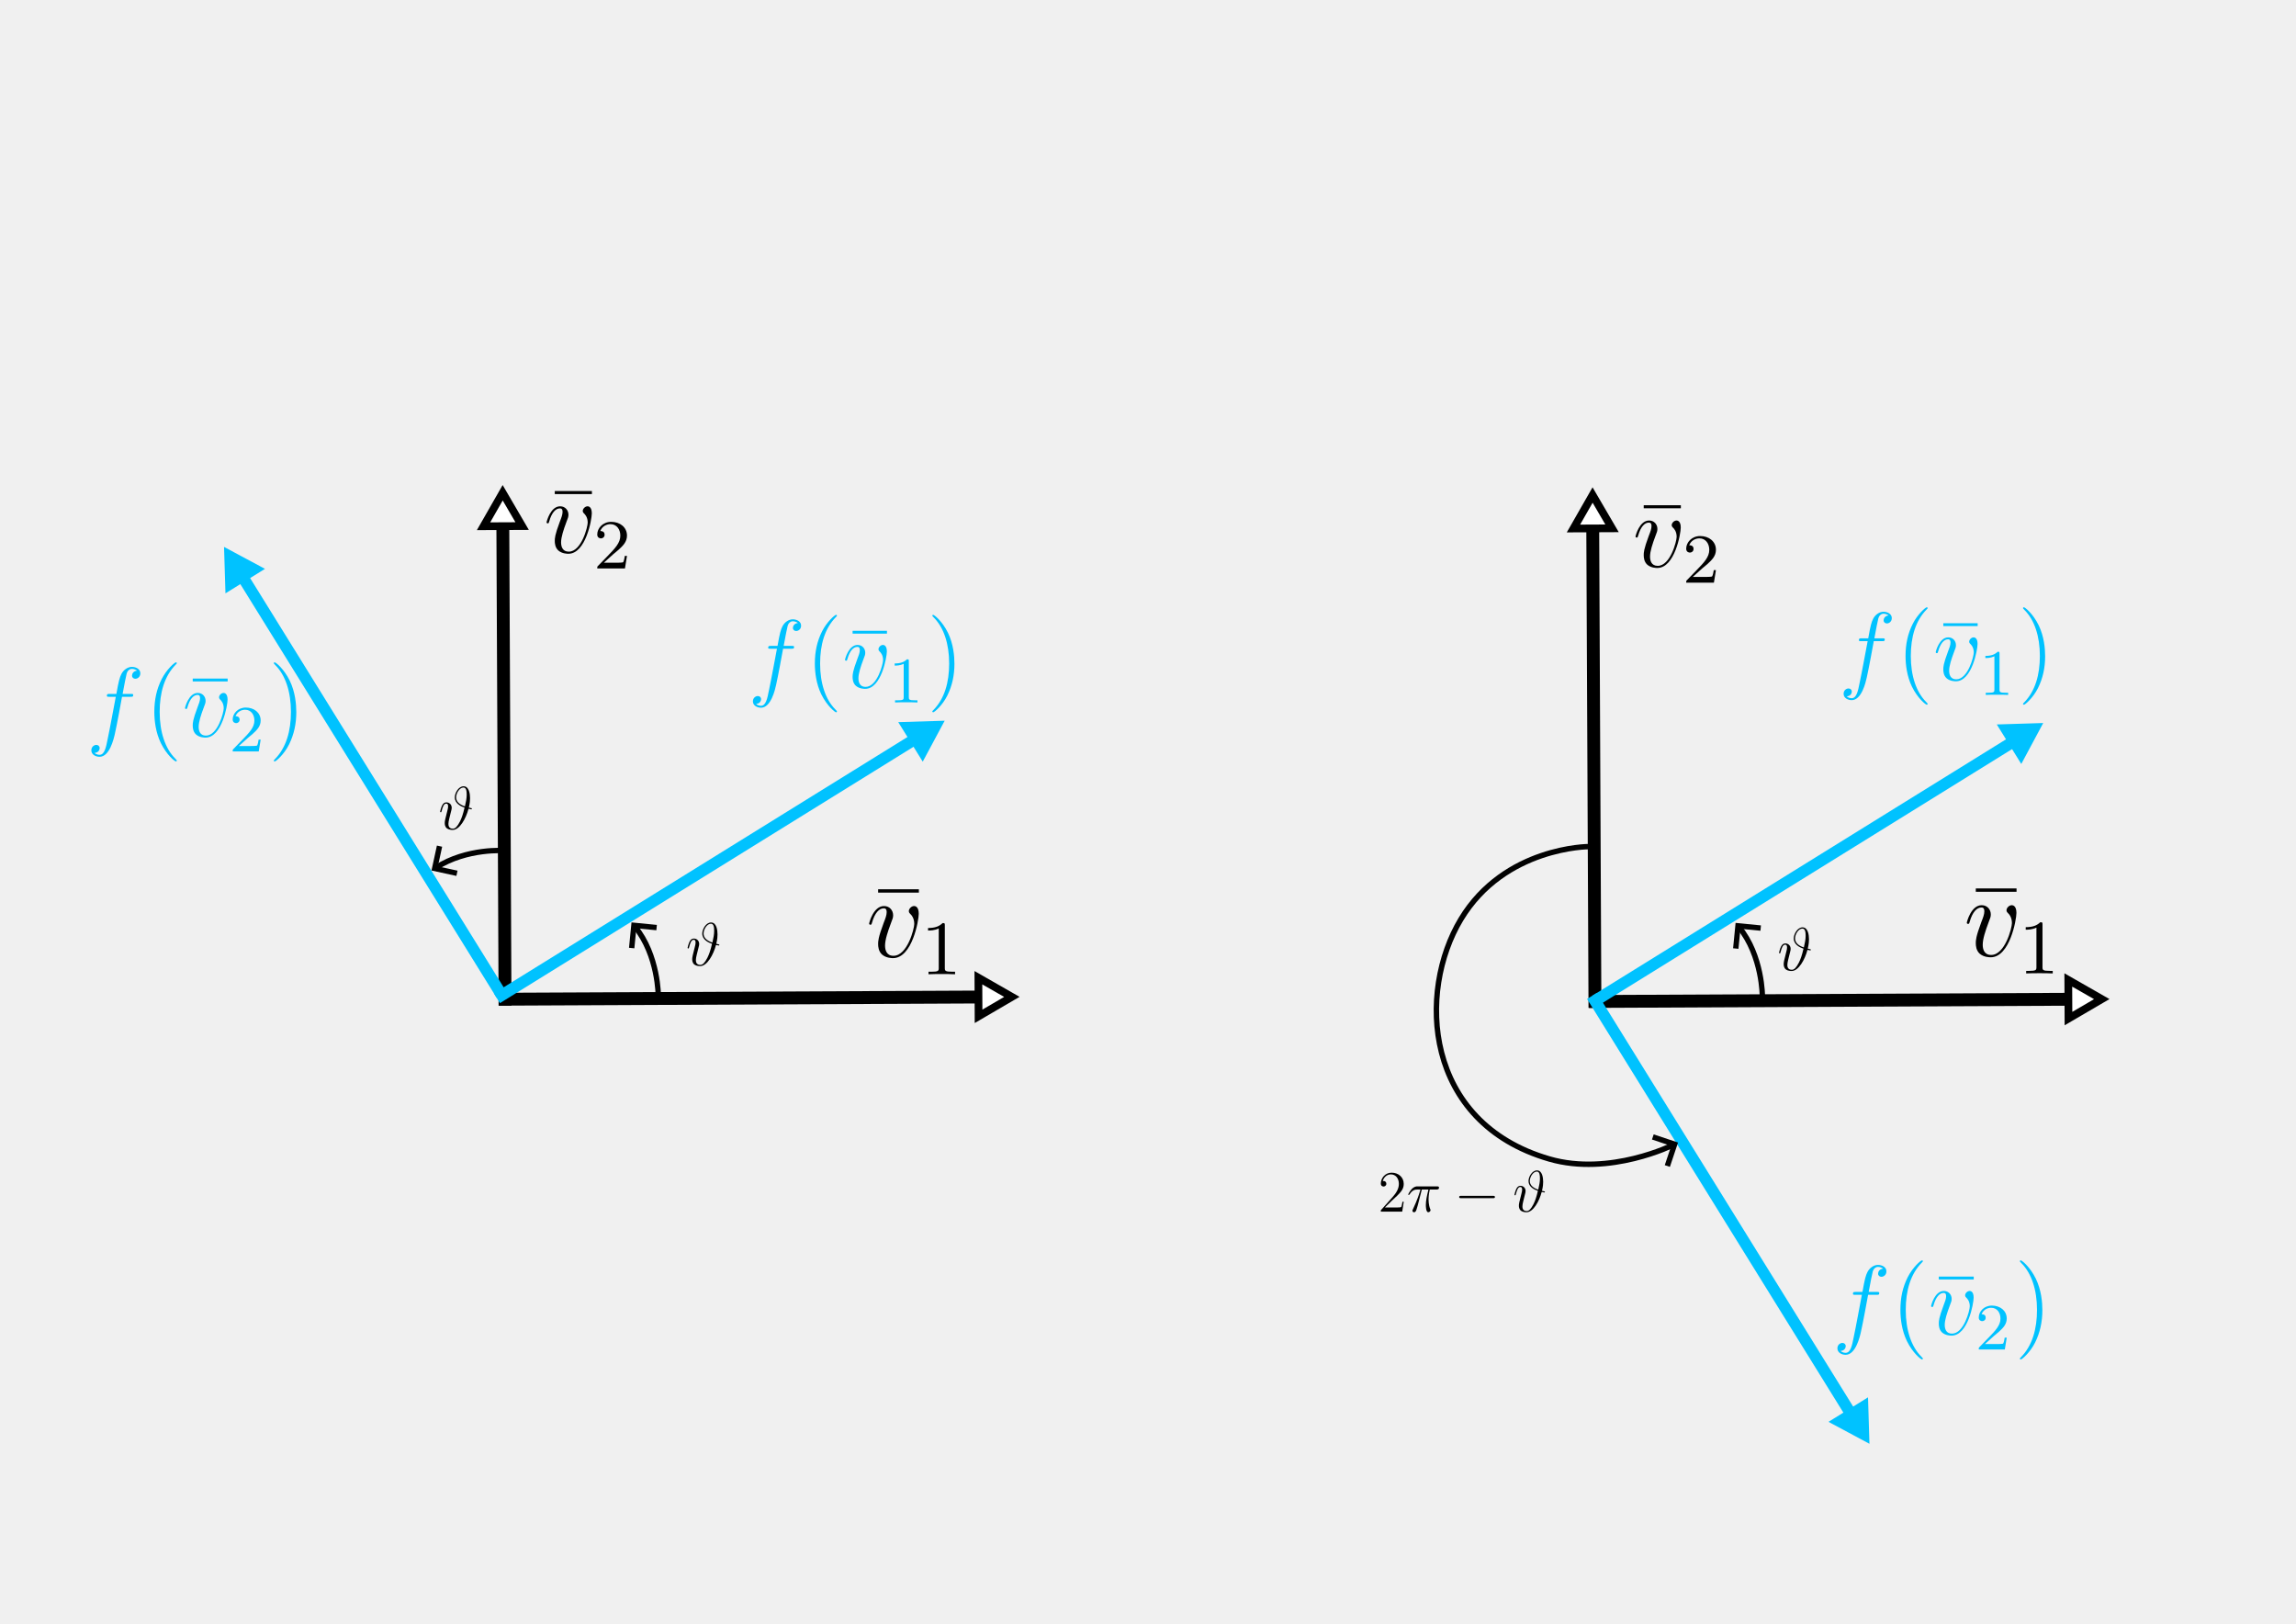
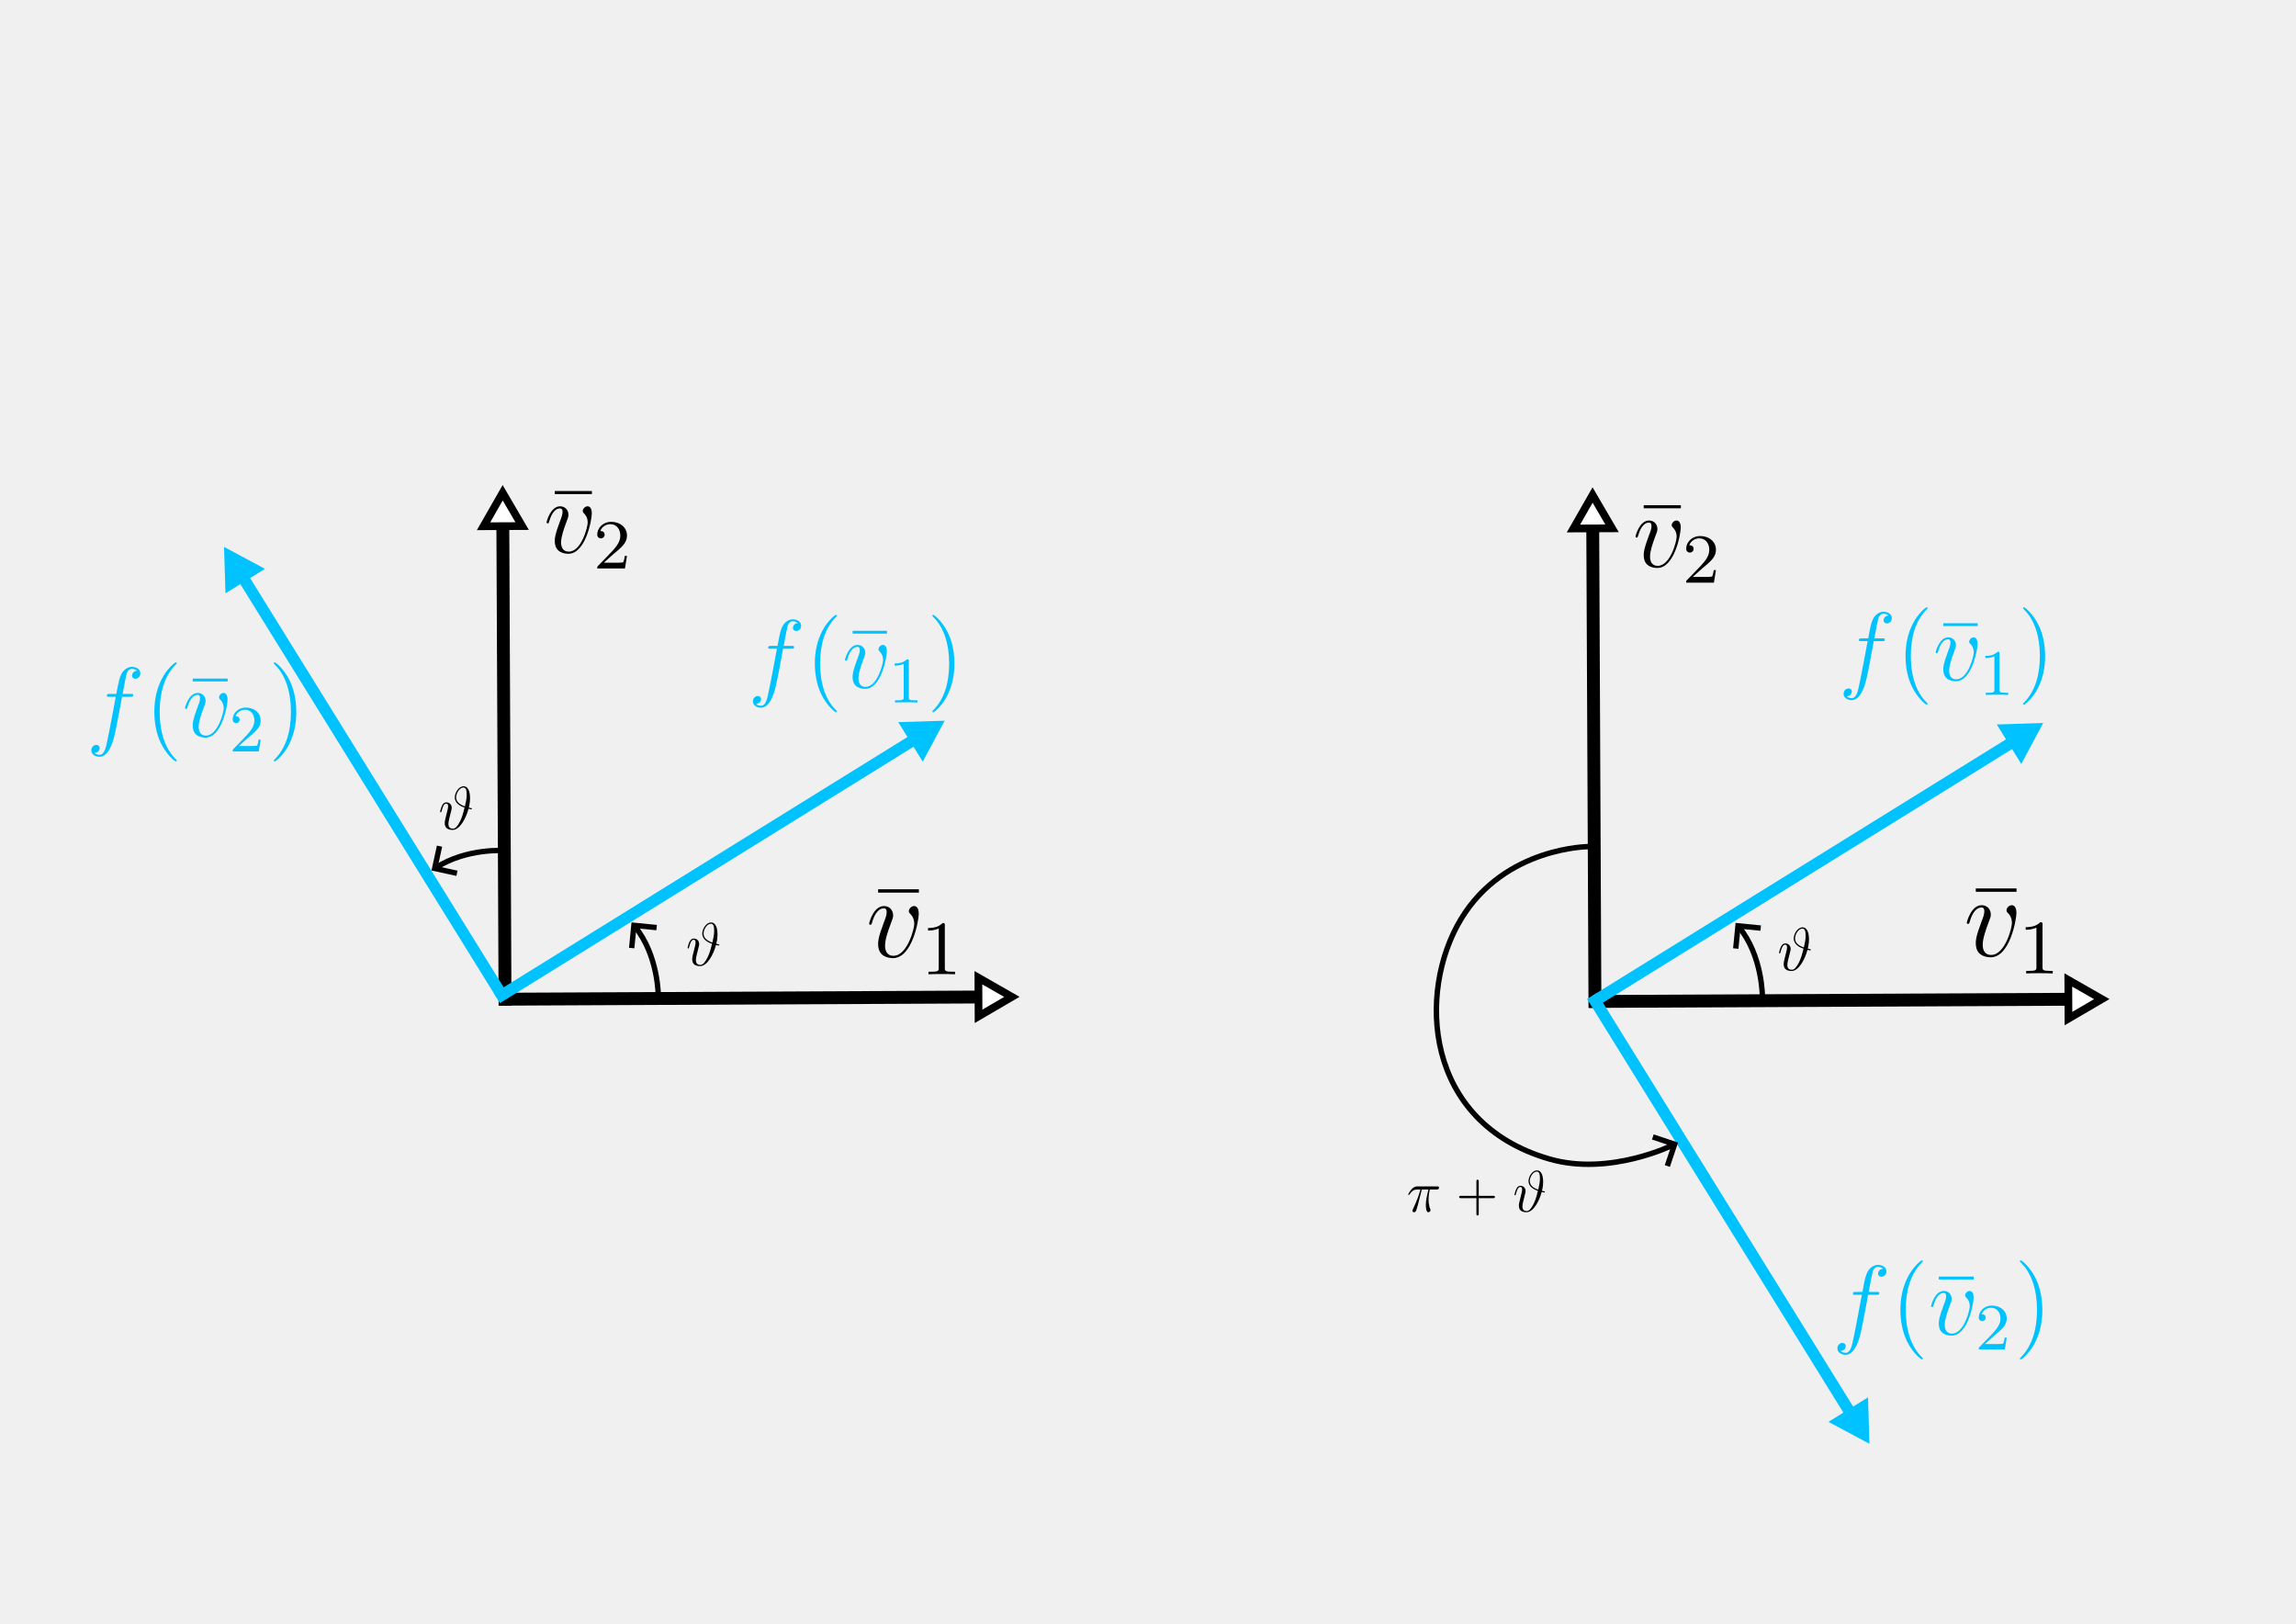
<svg xmlns="http://www.w3.org/2000/svg" xmlns:xlink="http://www.w3.org/1999/xlink" width="297mm" height="210mm" viewBox="0 0 1122.52 793.701" version="1.1" id="svg1" xml:space="preserve">
  <defs id="defs1">
    <marker style="overflow:visible" id="marker8" refX="0" refY="0" orient="auto-start-reverse" markerWidth="1" markerHeight="1" viewBox="0 0 1 1" preserveAspectRatio="xMidYMid">
      <path style="fill:none;stroke:context-stroke;stroke-width:1;stroke-linecap:butt" d="M 3,-3 0,0 3,3" transform="rotate(180,0.125,0)" id="path8" />
    </marker>
    <marker style="overflow:visible" id="marker5" refX="0" refY="0" orient="auto-start-reverse" markerWidth="1" markerHeight="1" viewBox="0 0 1 1" preserveAspectRatio="xMidYMid">
      <path style="fill:none;stroke:context-stroke;stroke-width:1;stroke-linecap:butt" d="M 3,-3 0,0 3,3" transform="rotate(180,0.125,0)" id="path5" />
    </marker>
    <marker style="overflow:visible" id="ArrowWide" refX="0" refY="0" orient="auto-start-reverse" markerWidth="1" markerHeight="1" viewBox="0 0 1 1" preserveAspectRatio="xMidYMid">
      <path style="fill:none;stroke:context-stroke;stroke-width:1;stroke-linecap:butt" d="M 3,-3 0,0 3,3" transform="rotate(180,0.125,0)" id="path1" />
    </marker>
    <marker style="overflow:visible" id="marker3-3-5-6-6-9" refX="0" refY="0" orient="auto-start-reverse" markerWidth="0.6" markerHeight="0.9" viewBox="0 0 1 1" preserveAspectRatio="xMidYMid">
      <path transform="scale(0.5)" style="fill:context-fill;fill-rule:evenodd;stroke:context-stroke;stroke-width:2" d="M 5.77,0 -2.88,5 V -5 Z" id="path3-6-3-2-1-3" />
    </marker>
    <marker style="overflow:visible" id="marker3-3-5-6-6-9-5" refX="0" refY="0" orient="auto-start-reverse" markerWidth="0.6" markerHeight="0.6" viewBox="0 0 1 1" preserveAspectRatio="xMidYMid">
      <path transform="scale(0.5)" style="fill:context-fill;fill-rule:evenodd;stroke:context-stroke;stroke-width:2" d="M 5.77,0 -2.88,5 V -5 Z" id="path3-6-3-2-1-3-6" />
    </marker>
    <marker style="overflow:visible" id="marker3-3-5-6-6-9-7" refX="0" refY="0" orient="auto-start-reverse" markerWidth="0.6" markerHeight="0.9" viewBox="0 0 1 1" preserveAspectRatio="xMidYMid">
      <path transform="scale(0.5)" style="fill:context-fill;fill-rule:evenodd;stroke:context-stroke;stroke-width:2" d="M 5.77,0 -2.88,5 V -5 Z" id="path3-6-3-2-1-3-0" />
    </marker>
    <marker style="overflow:visible" id="marker3-3-5-6-6-9-7-9" refX="0" refY="0" orient="auto-start-reverse" markerWidth="0.6" markerHeight="0.9" viewBox="0 0 1 1" preserveAspectRatio="xMidYMid">
      <path transform="scale(0.5)" style="fill:context-fill;fill-rule:evenodd;stroke:context-stroke;stroke-width:2" d="M 5.77,0 -2.88,5 V -5 Z" id="path3-6-3-2-1-3-0-2" />
    </marker>
    <marker style="overflow:visible" id="marker3-3-5-6-6-9-59" refX="0" refY="0" orient="auto-start-reverse" markerWidth="0.6" markerHeight="0.9" viewBox="0 0 1 1" preserveAspectRatio="xMidYMid">
      <path transform="scale(0.5)" style="fill:context-fill;fill-rule:evenodd;stroke:context-stroke;stroke-width:2" d="M 5.77,0 -2.88,5 V -5 Z" id="path3-6-3-2-1-3-2" />
    </marker>
    <marker style="overflow:visible" id="marker3-3-5-6-6-9-5-2" refX="0" refY="0" orient="auto-start-reverse" markerWidth="0.6" markerHeight="0.6" viewBox="0 0 1 1" preserveAspectRatio="xMidYMid">
      <path transform="scale(0.5)" style="fill:context-fill;fill-rule:evenodd;stroke:context-stroke;stroke-width:2" d="M 5.77,0 -2.88,5 V -5 Z" id="path3-6-3-2-1-3-6-8" />
    </marker>
    <marker style="overflow:visible" id="marker3-3-5-6-6-9-7-97" refX="0" refY="0" orient="auto-start-reverse" markerWidth="0.6" markerHeight="0.9" viewBox="0 0 1 1" preserveAspectRatio="xMidYMid">
      <path transform="scale(0.5)" style="fill:context-fill;fill-rule:evenodd;stroke:context-stroke;stroke-width:2" d="M 5.77,0 -2.88,5 V -5 Z" id="path3-6-3-2-1-3-0-3" />
    </marker>
    <marker style="overflow:visible" id="marker3-3-5-6-6-9-7-9-6" refX="0" refY="0" orient="auto-start-reverse" markerWidth="0.6" markerHeight="0.9" viewBox="0 0 1 1" preserveAspectRatio="xMidYMid">
      <path transform="scale(0.5)" style="fill:context-fill;fill-rule:evenodd;stroke:context-stroke;stroke-width:2" d="M 5.77,0 -2.88,5 V -5 Z" id="path3-6-3-2-1-3-0-2-1" />
    </marker>
    <marker style="overflow:visible" id="ArrowWide-2" refX="0" refY="0" orient="auto-start-reverse" markerWidth="1" markerHeight="1" viewBox="0 0 1 1" preserveAspectRatio="xMidYMid">
      <path style="fill:none;stroke:context-stroke;stroke-width:1;stroke-linecap:butt" d="M 3,-3 0,0 3,3" transform="rotate(180,0.125,0)" id="path1-9" />
    </marker>
    <path id="g1-49" d="m 2.503,-5.077 c 0,-0.215 -0.016,-0.223 -0.231,-0.223 -0.327,0.319 -0.749,0.51 -1.506,0.51 v 0.263 c 0.215,0 0.646,0 1.108,-0.215 v 4.089 c 0,0.295 -0.024,0.391 -0.781,0.391 H 0.813 V 0 c 0.327,-0.024 1.012,-0.024 1.371,-0.024 0.359,0 1.052,0 1.379,0.024 V -0.263 H 3.284 c -0.757,0 -0.781,-0.096 -0.781,-0.391 z" />
    <path id="g0-118" d="m 5.464,-4.471 c 0,-0.753 -0.383,-0.801 -0.478,-0.801 -0.287,0 -0.55,0.287 -0.55,0.526 0,0.143 0.084,0.227 0.132,0.275 0.12,0.108 0.43,0.43 0.43,1.052 0,0.502 -0.717,3.3 -2.152,3.3 -0.729,0 -0.873,-0.61 -0.873,-1.052 0,-0.598 0.275,-1.435 0.598,-2.295 0.191,-0.49 0.239,-0.61 0.239,-0.849 0,-0.502 -0.359,-0.956 -0.944,-0.956 -1.1,0 -1.542,1.733 -1.542,1.829 0,0.048 0.048,0.108 0.132,0.108 0.108,0 0.12,-0.048 0.167,-0.215 0.287,-1.028 0.753,-1.482 1.207,-1.482 0.108,0 0.311,0 0.311,0.395 0,0.311 -0.132,0.658 -0.311,1.112 -0.574,1.53 -0.574,1.901 -0.574,2.188 0,0.263 0.036,0.753 0.406,1.088 0.43,0.371 1.028,0.371 1.136,0.371 1.985,0 2.666,-3.909 2.666,-4.591 z" />
    <path id="g2-22" d="m 5.033,-6.659 v -0.347 H 0.813 v 0.347 z" />
    <path id="g1-49-1" d="m 2.503,-5.077 c 0,-0.215 -0.016,-0.223 -0.231,-0.223 -0.327,0.319 -0.749,0.51 -1.506,0.51 v 0.263 c 0.215,0 0.646,0 1.108,-0.215 v 4.089 c 0,0.295 -0.024,0.391 -0.781,0.391 H 0.813 V 0 c 0.327,-0.024 1.012,-0.024 1.371,-0.024 0.359,0 1.052,0 1.379,0.024 V -0.263 H 3.284 c -0.757,0 -0.781,-0.096 -0.781,-0.391 z" />
    <path id="g2-22-5" d="m 5.033,-6.659 v -0.347 H 0.813 v 0.347 z" />
    <path id="g2-40" d="m 3.885,2.905 c 0,-0.036 0,-0.06 -0.203,-0.263 C 2.487,1.435 1.817,-0.538 1.817,-2.977 c 0,-2.319 0.562,-4.316 1.949,-5.727 0.12,-0.108 0.12,-0.132 0.12,-0.167 0,-0.072 -0.06,-0.096 -0.108,-0.096 -0.155,0 -1.136,0.861 -1.722,2.032 -0.61,1.207 -0.885,2.487 -0.885,3.957 0,1.064 0.167,2.487 0.789,3.766 0.705,1.435 1.686,2.212 1.817,2.212 0.048,0 0.108,-0.024 0.108,-0.096 z" />
    <path id="g2-41" d="m 3.371,-2.977 c 0,-0.909 -0.12,-2.391 -0.789,-3.778 -0.705,-1.435 -1.686,-2.212 -1.817,-2.212 -0.048,0 -0.108,0.024 -0.108,0.096 0,0.036 0,0.06 0.203,0.263 1.196,1.207 1.865,3.18 1.865,5.619 0,2.319 -0.562,4.316 -1.949,5.727 C 0.658,2.845 0.658,2.869 0.658,2.905 c 0,0.072 0.06,0.096 0.108,0.096 0.155,0 1.136,-0.861 1.722,-2.032 0.61,-1.219 0.885,-2.511 0.885,-3.945 z" />
    <path id="g0-102" d="m 5.332,-4.806 c 0.239,0 0.335,0 0.335,-0.227 0,-0.12 -0.096,-0.12 -0.311,-0.12 H 4.388 c 0.227,-1.231 0.395,-2.08 0.49,-2.463 0.072,-0.287 0.323,-0.562 0.634,-0.562 0.251,0 0.502,0.108 0.622,0.215 -0.466,0.048 -0.61,0.395 -0.61,0.598 0,0.239 0.179,0.383 0.406,0.383 0.239,0 0.598,-0.203 0.598,-0.658 0,-0.502 -0.502,-0.777 -1.028,-0.777 -0.514,0 -1.016,0.383 -1.255,0.849 -0.215,0.418 -0.335,0.849 -0.61,2.415 H 2.833 c -0.227,0 -0.347,0 -0.347,0.215 0,0.132 0.072,0.132 0.311,0.132 H 3.563 c -0.215,1.112 -0.705,3.814 -0.98,5.093 -0.203,1.04 -0.383,1.913 -0.98,1.913 -0.036,0 -0.383,0 -0.598,-0.227 C 1.614,1.925 1.614,1.399 1.614,1.387 c 0,-0.239 -0.179,-0.383 -0.406,-0.383 -0.239,0 -0.598,0.203 -0.598,0.658 0,0.514 0.526,0.777 0.992,0.777 1.219,0 1.722,-2.188 1.853,-2.786 0.215,-0.921 0.801,-4.101 0.861,-4.459 z" />
    <path id="g0-118-5" d="m 5.464,-4.471 c 0,-0.753 -0.383,-0.801 -0.478,-0.801 -0.287,0 -0.55,0.287 -0.55,0.526 0,0.143 0.084,0.227 0.132,0.275 0.12,0.108 0.43,0.43 0.43,1.052 0,0.502 -0.717,3.3 -2.152,3.3 -0.729,0 -0.873,-0.61 -0.873,-1.052 0,-0.598 0.275,-1.435 0.598,-2.295 0.191,-0.49 0.239,-0.61 0.239,-0.849 0,-0.502 -0.359,-0.956 -0.944,-0.956 -1.1,0 -1.542,1.733 -1.542,1.829 0,0.048 0.048,0.108 0.132,0.108 0.108,0 0.12,-0.048 0.167,-0.215 0.287,-1.028 0.753,-1.482 1.207,-1.482 0.108,0 0.311,0 0.311,0.395 0,0.311 -0.132,0.658 -0.311,1.112 -0.574,1.53 -0.574,1.901 -0.574,2.188 0,0.263 0.036,0.753 0.406,1.088 0.43,0.371 1.028,0.371 1.136,0.371 1.985,0 2.666,-3.909 2.666,-4.591 z" />
    <path id="g1-50" d="m 2.248,-1.626 c 0.128,-0.12 0.462,-0.383 0.59,-0.494 0.494,-0.454 0.964,-0.893 0.964,-1.618 0,-0.948 -0.797,-1.562 -1.793,-1.562 -0.956,0 -1.586,0.725 -1.586,1.435 0,0.391 0.311,0.446 0.422,0.446 0.167,0 0.414,-0.12 0.414,-0.422 0,-0.414 -0.399,-0.414 -0.494,-0.414 0.231,-0.582 0.765,-0.781 1.156,-0.781 0.741,0 1.124,0.63 1.124,1.299 0,0.829 -0.582,1.435 -1.522,2.399 L 0.518,-0.303 C 0.422,-0.215 0.422,-0.199 0.422,0 H 3.571 L 3.802,-1.427 H 3.555 c -0.024,0.159 -0.088,0.558 -0.183,0.709 -0.048,0.064 -0.654,0.064 -0.781,0.064 h -1.419 z" />
    <path id="g2-22-9" d="m 5.033,-6.659 v -0.347 H 0.813 v 0.347 z" />
    <path id="g2-40-3" d="m 3.885,2.905 c 0,-0.036 0,-0.06 -0.203,-0.263 C 2.487,1.435 1.817,-0.538 1.817,-2.977 c 0,-2.319 0.562,-4.316 1.949,-5.727 0.12,-0.108 0.12,-0.132 0.12,-0.167 0,-0.072 -0.06,-0.096 -0.108,-0.096 -0.155,0 -1.136,0.861 -1.722,2.032 -0.61,1.207 -0.885,2.487 -0.885,3.957 0,1.064 0.167,2.487 0.789,3.766 0.705,1.435 1.686,2.212 1.817,2.212 0.048,0 0.108,-0.024 0.108,-0.096 z" />
    <path id="g2-41-7" d="m 3.371,-2.977 c 0,-0.909 -0.12,-2.391 -0.789,-3.778 -0.705,-1.435 -1.686,-2.212 -1.817,-2.212 -0.048,0 -0.108,0.024 -0.108,0.096 0,0.036 0,0.06 0.203,0.263 1.196,1.207 1.865,3.18 1.865,5.619 0,2.319 -0.562,4.316 -1.949,5.727 C 0.658,2.845 0.658,2.869 0.658,2.905 c 0,0.072 0.06,0.096 0.108,0.096 0.155,0 1.136,-0.861 1.722,-2.032 0.61,-1.219 0.885,-2.511 0.885,-3.945 z" />
    <path id="g0-102-4" d="m 5.332,-4.806 c 0.239,0 0.335,0 0.335,-0.227 0,-0.12 -0.096,-0.12 -0.311,-0.12 H 4.388 c 0.227,-1.231 0.395,-2.08 0.49,-2.463 0.072,-0.287 0.323,-0.562 0.634,-0.562 0.251,0 0.502,0.108 0.622,0.215 -0.466,0.048 -0.61,0.395 -0.61,0.598 0,0.239 0.179,0.383 0.406,0.383 0.239,0 0.598,-0.203 0.598,-0.658 0,-0.502 -0.502,-0.777 -1.028,-0.777 -0.514,0 -1.016,0.383 -1.255,0.849 -0.215,0.418 -0.335,0.849 -0.61,2.415 H 2.833 c -0.227,0 -0.347,0 -0.347,0.215 0,0.132 0.072,0.132 0.311,0.132 H 3.563 c -0.215,1.112 -0.705,3.814 -0.98,5.093 -0.203,1.04 -0.383,1.913 -0.98,1.913 -0.036,0 -0.383,0 -0.598,-0.227 C 1.614,1.925 1.614,1.399 1.614,1.387 c 0,-0.239 -0.179,-0.383 -0.406,-0.383 -0.239,0 -0.598,0.203 -0.598,0.658 0,0.514 0.526,0.777 0.992,0.777 1.219,0 1.722,-2.188 1.853,-2.786 0.215,-0.921 0.801,-4.101 0.861,-4.459 z" />
    <path id="g0-118-52" d="m 5.464,-4.471 c 0,-0.753 -0.383,-0.801 -0.478,-0.801 -0.287,0 -0.55,0.287 -0.55,0.526 0,0.143 0.084,0.227 0.132,0.275 0.12,0.108 0.43,0.43 0.43,1.052 0,0.502 -0.717,3.3 -2.152,3.3 -0.729,0 -0.873,-0.61 -0.873,-1.052 0,-0.598 0.275,-1.435 0.598,-2.295 0.191,-0.49 0.239,-0.61 0.239,-0.849 0,-0.502 -0.359,-0.956 -0.944,-0.956 -1.1,0 -1.542,1.733 -1.542,1.829 0,0.048 0.048,0.108 0.132,0.108 0.108,0 0.12,-0.048 0.167,-0.215 0.287,-1.028 0.753,-1.482 1.207,-1.482 0.108,0 0.311,0 0.311,0.395 0,0.311 -0.132,0.658 -0.311,1.112 -0.574,1.53 -0.574,1.901 -0.574,2.188 0,0.263 0.036,0.753 0.406,1.088 0.43,0.371 1.028,0.371 1.136,0.371 1.985,0 2.666,-3.909 2.666,-4.591 z" />
    <path id="g1-50-8" d="m 2.248,-1.626 c 0.128,-0.12 0.462,-0.383 0.59,-0.494 0.494,-0.454 0.964,-0.893 0.964,-1.618 0,-0.948 -0.797,-1.562 -1.793,-1.562 -0.956,0 -1.586,0.725 -1.586,1.435 0,0.391 0.311,0.446 0.422,0.446 0.167,0 0.414,-0.12 0.414,-0.422 0,-0.414 -0.399,-0.414 -0.494,-0.414 0.231,-0.582 0.765,-0.781 1.156,-0.781 0.741,0 1.124,0.63 1.124,1.299 0,0.829 -0.582,1.435 -1.522,2.399 L 0.518,-0.303 C 0.422,-0.215 0.422,-0.199 0.422,0 H 3.571 L 3.802,-1.427 H 3.555 c -0.024,0.159 -0.088,0.558 -0.183,0.709 -0.048,0.064 -0.654,0.064 -0.781,0.064 h -1.419 z" />
    <path id="g0-118-6" d="m 5.464,-4.471 c 0,-0.753 -0.383,-0.801 -0.478,-0.801 -0.287,0 -0.55,0.287 -0.55,0.526 0,0.143 0.084,0.227 0.132,0.275 0.12,0.108 0.43,0.43 0.43,1.052 0,0.502 -0.717,3.3 -2.152,3.3 -0.729,0 -0.873,-0.61 -0.873,-1.052 0,-0.598 0.275,-1.435 0.598,-2.295 0.191,-0.49 0.239,-0.61 0.239,-0.849 0,-0.502 -0.359,-0.956 -0.944,-0.956 -1.1,0 -1.542,1.733 -1.542,1.829 0,0.048 0.048,0.108 0.132,0.108 0.108,0 0.12,-0.048 0.167,-0.215 0.287,-1.028 0.753,-1.482 1.207,-1.482 0.108,0 0.311,0 0.311,0.395 0,0.311 -0.132,0.658 -0.311,1.112 -0.574,1.53 -0.574,1.901 -0.574,2.188 0,0.263 0.036,0.753 0.406,1.088 0.43,0.371 1.028,0.371 1.136,0.371 1.985,0 2.666,-3.909 2.666,-4.591 z" />
    <path id="g2-22-8" d="m 5.033,-6.659 v -0.347 H 0.813 v 0.347 z" />
    <path id="g0-35" d="m 5.942,-4.256 c 0.215,-0.921 0.239,-1.423 0.239,-1.829 0,-0.825 -0.179,-2.331 -1.267,-2.331 -0.98,0 -1.722,1.291 -1.722,2.176 0,1.184 1.184,1.757 1.913,1.997 -0.311,1.339 -0.562,2.032 -0.897,2.714 -0.502,0.968 -0.909,1.411 -1.387,1.411 -0.861,0 -0.873,-0.717 -0.873,-0.956 0,-0.275 0.06,-0.562 0.155,-0.98 0.072,-0.299 0.143,-0.562 0.227,-0.921 0.108,-0.406 0.048,-0.155 0.143,-0.574 0.06,-0.215 0.12,-0.454 0.12,-0.646 0,-0.729 -0.55,-1.076 -1.04,-1.076 -0.347,0 -0.622,0.167 -0.849,0.622 -0.215,0.43 -0.383,1.16 -0.383,1.207 0,0.048 0.048,0.108 0.132,0.108 0.096,0 0.108,-0.012 0.179,-0.287 0.179,-0.705 0.406,-1.411 0.885,-1.411 0.275,0 0.371,0.191 0.371,0.55 0,0.263 -0.048,0.442 -0.132,0.777 -0.06,0.263 -0.167,0.669 -0.215,0.873 l -0.215,0.873 c -0.096,0.418 -0.096,0.586 -0.096,0.741 0,0.167 0,0.705 0.43,1.04 0.395,0.287 0.933,0.299 1.124,0.299 1.375,0 2.618,-2.271 3.096,-4.136 0.275,0.06 0.49,0.108 0.55,0.108 0.072,0 0.108,-0.084 0.108,-0.132 0,-0.084 -0.084,-0.096 -0.263,-0.132 z M 5.177,-4.483 c -1.112,-0.371 -1.722,-0.968 -1.722,-1.769 0,-0.777 0.634,-1.925 1.435,-1.925 0.574,0 0.634,0.753 0.634,1.423 0,0.693 -0.132,1.315 -0.347,2.271 z" />
    <path id="g1-25" d="m 3.096,-4.507 h 1.351 c -0.323,1.339 -0.526,2.212 -0.526,3.168 0,0.167 0,1.459 0.49,1.459 0.251,0 0.466,-0.227 0.466,-0.43 0,-0.06 0,-0.084 -0.084,-0.263 -0.323,-0.825 -0.323,-1.853 -0.323,-1.937 0,-0.072 0,-0.921 0.251,-1.997 H 6.061 c 0.155,0 0.55,0 0.55,-0.383 0,-0.263 -0.227,-0.263 -0.442,-0.263 H 2.236 c -0.275,0 -0.681,0 -1.231,0.586 -0.311,0.347 -0.693,0.98 -0.693,1.052 0,0.072 0.06,0.096 0.132,0.096 0.084,0 0.096,-0.036 0.155,-0.108 0.622,-0.98 1.243,-0.98 1.542,-0.98 H 2.821 c -0.263,0.897 -0.562,1.937 -1.542,4.029 -0.096,0.191 -0.096,0.215 -0.096,0.287 0,0.251 0.215,0.311 0.323,0.311 0.347,0 0.442,-0.311 0.586,-0.813 0.191,-0.61 0.191,-0.634 0.311,-1.112 z" />
    <path id="g1-35" d="m 5.942,-4.256 c 0.215,-0.921 0.239,-1.423 0.239,-1.829 0,-0.825 -0.179,-2.331 -1.267,-2.331 -0.98,0 -1.722,1.291 -1.722,2.176 0,1.184 1.184,1.757 1.913,1.997 -0.311,1.339 -0.562,2.032 -0.897,2.714 -0.502,0.968 -0.909,1.411 -1.387,1.411 -0.861,0 -0.873,-0.717 -0.873,-0.956 0,-0.275 0.06,-0.562 0.155,-0.98 0.072,-0.299 0.143,-0.562 0.227,-0.921 0.108,-0.406 0.048,-0.155 0.143,-0.574 0.06,-0.215 0.12,-0.454 0.12,-0.646 0,-0.729 -0.55,-1.076 -1.04,-1.076 -0.347,0 -0.622,0.167 -0.849,0.622 -0.215,0.43 -0.383,1.16 -0.383,1.207 0,0.048 0.048,0.108 0.132,0.108 0.096,0 0.108,-0.012 0.179,-0.287 0.179,-0.705 0.406,-1.411 0.885,-1.411 0.275,0 0.371,0.191 0.371,0.55 0,0.263 -0.048,0.442 -0.132,0.777 -0.06,0.263 -0.167,0.669 -0.215,0.873 l -0.215,0.873 c -0.096,0.418 -0.096,0.586 -0.096,0.741 0,0.167 0,0.705 0.43,1.04 0.395,0.287 0.933,0.299 1.124,0.299 1.375,0 2.618,-2.271 3.096,-4.136 0.275,0.06 0.49,0.108 0.55,0.108 0.072,0 0.108,-0.084 0.108,-0.132 0,-0.084 -0.084,-0.096 -0.263,-0.132 z M 5.177,-4.483 c -1.112,-0.371 -1.722,-0.968 -1.722,-1.769 0,-0.777 0.634,-1.925 1.435,-1.925 0.574,0 0.634,0.753 0.634,1.423 0,0.693 -0.132,1.315 -0.347,2.271 z" />
    <path id="g0-0" d="m 7.878,-2.75 c 0.203,0 0.418,0 0.418,-0.239 0,-0.239 -0.215,-0.239 -0.418,-0.239 H 1.411 c -0.203,0 -0.418,0 -0.418,0.239 0,0.239 0.215,0.239 0.418,0.239 z" />
-     <path id="g2-50" d="M 5.26,-2.008 H 4.997 C 4.961,-1.805 4.866,-1.148 4.746,-0.956 4.663,-0.849 3.981,-0.849 3.622,-0.849 H 1.411 c 0.323,-0.275 1.052,-1.04 1.363,-1.327 1.817,-1.674 2.487,-2.295 2.487,-3.479 0,-1.375 -1.088,-2.295 -2.475,-2.295 -1.387,0 -2.2,1.184 -2.2,2.212 0,0.61 0.526,0.61 0.562,0.61 0.251,0 0.562,-0.179 0.562,-0.562 0,-0.335 -0.227,-0.562 -0.562,-0.562 -0.108,0 -0.132,0 -0.167,0.012 0.227,-0.813 0.873,-1.363 1.65,-1.363 1.016,0 1.638,0.849 1.638,1.949 0,1.016 -0.586,1.901 -1.267,2.666 L 0.586,-0.287 V 0 H 4.949 Z" />
  </defs>
  <g id="layer1">
    <path style="fill:#ffffff;fill-opacity:1;stroke:#000000;stroke-width:6.291;stroke-miterlimit:4;stroke-dasharray:none;stroke-dashoffset:0;stroke-opacity:1;marker-end:url(#marker3-3-5-6-6-9)" d="m 244,488.441 239.814,-1.102" id="path2-7-5-9-2-1" />
    <path style="fill:#ffffff;fill-opacity:1;stroke:#000000;stroke-width:6.291;stroke-miterlimit:4;stroke-dasharray:none;stroke-dashoffset:0;stroke-opacity:1;marker-end:url(#marker3-3-5-6-6-9-5)" d="M 246.914,491.577 245.813,251.763" id="path2-7-5-9-2-1-9" />
    <path style="fill:#00c2ff;fill-opacity:1;stroke:#00c2ff;stroke-width:5.626;stroke-miterlimit:4;stroke-dasharray:none;stroke-dashoffset:0;stroke-opacity:1;marker-end:url(#marker3-3-5-6-6-9-7)" d="M 242.929,487.967 450.711,359.206" id="path2-7-5-9-2-1-3" />
    <path style="fill:#00c2ff;fill-opacity:1;stroke:#00c2ff;stroke-width:5.626;stroke-miterlimit:4;stroke-dasharray:none;stroke-dashoffset:0;stroke-opacity:1;marker-end:url(#marker3-3-5-6-6-9-7-9)" d="M 245.203,486.269 116.442,278.486" id="path2-7-5-9-2-1-3-2" />
    <path style="opacity:0.99;fill:#ffffff;fill-opacity:0;stroke:#000000;stroke-width:2.628;stroke-dasharray:none;stroke-opacity:1;marker-end:url(#ArrowWide)" d="m 321.849,487.091 c 0,0 0.138,-20.066 -11.507,-34.251" id="path3" />
    <path style="opacity:0.99;fill:#ffffff;fill-opacity:0;stroke:#000000;stroke-width:2.628;stroke-dasharray:none;stroke-opacity:1;marker-end:url(#marker5)" d="m 246.895,415.816 c 0,0 -18.522,-1.489 -33.824,8.342" id="path4" />
    <path style="fill:#ffffff;fill-opacity:1;stroke:#000000;stroke-width:6.291;stroke-miterlimit:4;stroke-dasharray:none;stroke-dashoffset:0;stroke-opacity:1;marker-end:url(#marker3-3-5-6-6-9-59)" d="m 776.86,489.542 239.814,-1.102" id="path2-7-5-9-2-1-4" />
    <path style="fill:#ffffff;fill-opacity:1;stroke:#000000;stroke-width:6.291;stroke-miterlimit:4;stroke-dasharray:none;stroke-dashoffset:0;stroke-opacity:1;marker-end:url(#marker3-3-5-6-6-9-5-2)" d="M 779.774,492.678 778.672,252.864" id="path2-7-5-9-2-1-9-7" />
    <path style="fill:#00c2ff;fill-opacity:1;stroke:#00c2ff;stroke-width:5.626;stroke-miterlimit:4;stroke-dasharray:none;stroke-dashoffset:0;stroke-opacity:1;marker-end:url(#marker3-3-5-6-6-9-7-97)" d="m 778.31,486.825 128.761,207.782" id="path2-7-5-9-2-1-3-8" />
    <path style="fill:#00c2ff;fill-opacity:1;stroke:#00c2ff;stroke-width:5.626;stroke-miterlimit:4;stroke-dasharray:none;stroke-dashoffset:0;stroke-opacity:1;marker-end:url(#marker3-3-5-6-6-9-7-9-6)" d="M 780.009,489.099 987.791,360.338" id="path2-7-5-9-2-1-3-2-4" />
    <path style="opacity:0.99;fill:#ffffff;fill-opacity:0;stroke:#000000;stroke-width:2.628;stroke-dasharray:none;stroke-opacity:1;marker-end:url(#ArrowWide-2)" d="m 861.639,487.331 c 0,0 0.138,-20.066 -11.507,-34.251" id="path3-5" />
    <path style="opacity:0.99;fill:#ffffff;fill-opacity:0;stroke:#000000;stroke-width:2.646;stroke-dasharray:none;stroke-opacity:1;marker-end:url(#marker8)" d="m 776.88,413.836 c 0,0 -41.236,-0.021 -62.642,35.514 -21.406,35.534 -18.184,99.351 43.216,117.179 29.61,8.598 60.676,-6.908 60.676,-6.908" id="path7" />
    <g id="page1" transform="matrix(4.721167,0,0,4.721167,157.0534,157.3404)">
      <use x="56.856" y="65.753" xlink:href="#g2-22" id="use1" />
      <use x="56.413" y="65.753" xlink:href="#g0-118" id="use2" />
      <use x="62.073" y="67.547" xlink:href="#g1-49" id="use3" />
    </g>
    <g id="page1-48" transform="matrix(4.721167,0,0,4.721167,693.7068,156.9315)">
      <use x="56.856" y="65.753" xlink:href="#g2-22" id="use1-1" />
      <use x="56.413" y="65.753" xlink:href="#g0-118" id="use2-2" />
      <use x="62.073" y="67.547" xlink:href="#g1-49" id="use3-9" />
    </g>
    <g id="page1-4" transform="matrix(3.980234,0,0,3.980234,141.1354,74.52477)" style="fill:#00c2ff;fill-opacity:1;stroke:#00c2ff;stroke-opacity:0">
      <use x="56.413" y="65.753" xlink:href="#g0-102" id="use1-7" style="fill:#00c2ff;fill-opacity:1;stroke:#00c2ff;stroke-opacity:0" />
      <use x="63.46" y="65.753" xlink:href="#g2-40" id="use2-6" style="fill:#00c2ff;fill-opacity:1;stroke:#00c2ff;stroke-opacity:0" />
      <use x="68.455" y="65.753" xlink:href="#g2-22-5" id="use3-5" style="fill:#00c2ff;fill-opacity:1;stroke:#00c2ff;stroke-opacity:0" />
      <use x="68.012" y="65.753" xlink:href="#g0-118-5" id="use4" style="fill:#00c2ff;fill-opacity:1;stroke:#00c2ff;stroke-opacity:0" />
      <use x="73.671" y="67.547" xlink:href="#g1-49-1" id="use5" style="fill:#00c2ff;fill-opacity:1;stroke:#00c2ff;stroke-opacity:0" />
      <use x="78.404" y="65.753" xlink:href="#g2-41" id="use6" style="fill:#00c2ff;fill-opacity:1;stroke:#00c2ff;stroke-opacity:0" />
    </g>
    <g id="page1-4-9" transform="matrix(3.980234,0,0,3.980234,674.3819,70.82804)" style="fill:#00c2ff;fill-opacity:1;stroke:#00c2ff;stroke-opacity:0">
      <use x="56.413" y="65.753" xlink:href="#g0-102" id="use1-7-0" style="fill:#00c2ff;fill-opacity:1;stroke:#00c2ff;stroke-opacity:0" />
      <use x="63.46" y="65.753" xlink:href="#g2-40" id="use2-6-9" style="fill:#00c2ff;fill-opacity:1;stroke:#00c2ff;stroke-opacity:0" />
      <use x="68.455" y="65.753" xlink:href="#g2-22-5" id="use3-5-1" style="fill:#00c2ff;fill-opacity:1;stroke:#00c2ff;stroke-opacity:0" />
      <use x="68.012" y="65.753" xlink:href="#g0-118-5" id="use4-7" style="fill:#00c2ff;fill-opacity:1;stroke:#00c2ff;stroke-opacity:0" />
      <use x="73.671" y="67.547" xlink:href="#g1-49-1" id="use5-7" style="fill:#00c2ff;fill-opacity:1;stroke:#00c2ff;stroke-opacity:0" />
      <use x="78.404" y="65.753" xlink:href="#g2-41" id="use6-1" style="fill:#00c2ff;fill-opacity:1;stroke:#00c2ff;stroke-opacity:0" />
    </g>
    <g id="page1-5" transform="matrix(4.048091,0,0,4.048091,-186.1781,93.88532)" style="fill:#00c2ff;fill-opacity:1">
      <use x="56.413" y="65.753" xlink:href="#g0-102-4" id="use1-4" style="fill:#00c2ff;fill-opacity:1" />
      <use x="63.46" y="65.753" xlink:href="#g2-40-3" id="use2-7" style="fill:#00c2ff;fill-opacity:1" />
      <use x="68.455" y="65.753" xlink:href="#g2-22-9" id="use3-4" style="fill:#00c2ff;fill-opacity:1" />
      <use x="68.012" y="65.753" xlink:href="#g0-118-52" id="use4-4" style="fill:#00c2ff;fill-opacity:1" />
      <use x="73.671" y="67.547" xlink:href="#g1-50" id="use5-3" style="fill:#00c2ff;fill-opacity:1" />
      <use x="78.404" y="65.753" xlink:href="#g2-41-7" id="use6-0" style="fill:#00c2ff;fill-opacity:1" />
    </g>
    <g id="page1-5-7" transform="matrix(4.048091,0,0,4.048091,667.4787,386.2107)" style="fill:#00c2ff;fill-opacity:1">
      <use x="56.413" y="65.753" xlink:href="#g0-102-4" id="use1-4-7" style="fill:#00c2ff;fill-opacity:1" />
      <use x="63.46" y="65.753" xlink:href="#g2-40-3" id="use2-7-6" style="fill:#00c2ff;fill-opacity:1" />
      <use x="68.455" y="65.753" xlink:href="#g2-22-9" id="use3-4-7" style="fill:#00c2ff;fill-opacity:1" />
      <use x="68.012" y="65.753" xlink:href="#g0-118-52" id="use4-4-3" style="fill:#00c2ff;fill-opacity:1" />
      <use x="73.671" y="67.547" xlink:href="#g1-50" id="use5-3-6" style="fill:#00c2ff;fill-opacity:1" />
      <use x="78.404" y="65.753" xlink:href="#g2-41-7" id="use6-0-5" style="fill:#00c2ff;fill-opacity:1" />
    </g>
    <g id="page1-8" transform="matrix(4.302185,0,0,4.302185,23.12856,-12.71434)">
      <use x="56.856" y="65.753" xlink:href="#g2-22-8" id="use1-43" />
      <use x="56.413" y="65.753" xlink:href="#g0-118-6" id="use2-1" />
      <use x="62.073" y="67.547" xlink:href="#g1-50-8" id="use3-49" />
    </g>
    <g id="page1-8-8" transform="matrix(4.302185,0,0,4.302185,555.5188,-5.773512)">
      <use x="56.856" y="65.753" xlink:href="#g2-22-8" id="use1-43-8" />
      <use x="56.413" y="65.753" xlink:href="#g0-118-6" id="use2-1-5" />
      <use x="62.073" y="67.547" xlink:href="#g1-50-8" id="use3-49-0" />
    </g>
    <use x="56.413" y="65.753" xlink:href="#g0-35" id="use1-2" transform="matrix(2.498564,0,0,2.498564,194.4021,307.6662)" />
    <use x="56.413" y="65.753" xlink:href="#g0-35" id="use1-2-9" transform="matrix(2.498564,0,0,2.498564,73.41608,241.0935)" />
    <use x="56.413" y="65.753" xlink:href="#g0-35" id="use1-2-8" transform="matrix(2.498564,0,0,2.498564,728.0273,310.0511)" />
    <g id="page1-2" transform="matrix(2.395628,0,0,2.395628,538.5428,434.7563)">
-       <use x="56.413" y="65.753" xlink:href="#g2-50" id="use1-26" />
      <use x="62.266" y="65.753" xlink:href="#g1-25" id="use2-10" />
      <use x="71.992" y="65.753" xlink:href="#g0-0" id="use3-6" />
+       <use x="71.992" y="65.753" xlink:href="#g0-0" id="use3-6-8" transform="rotate(90,76.62878,62.87763)" />
      <use x="83.947" y="65.753" xlink:href="#g1-35" id="use4-1" />
    </g>
  </g>
</svg>
